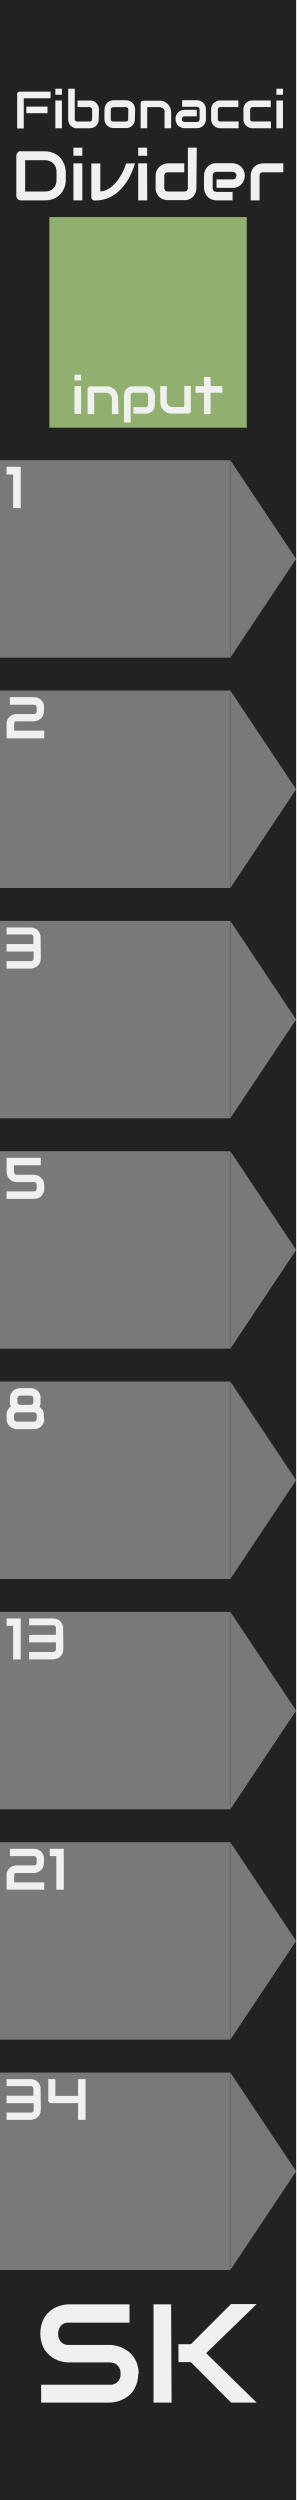
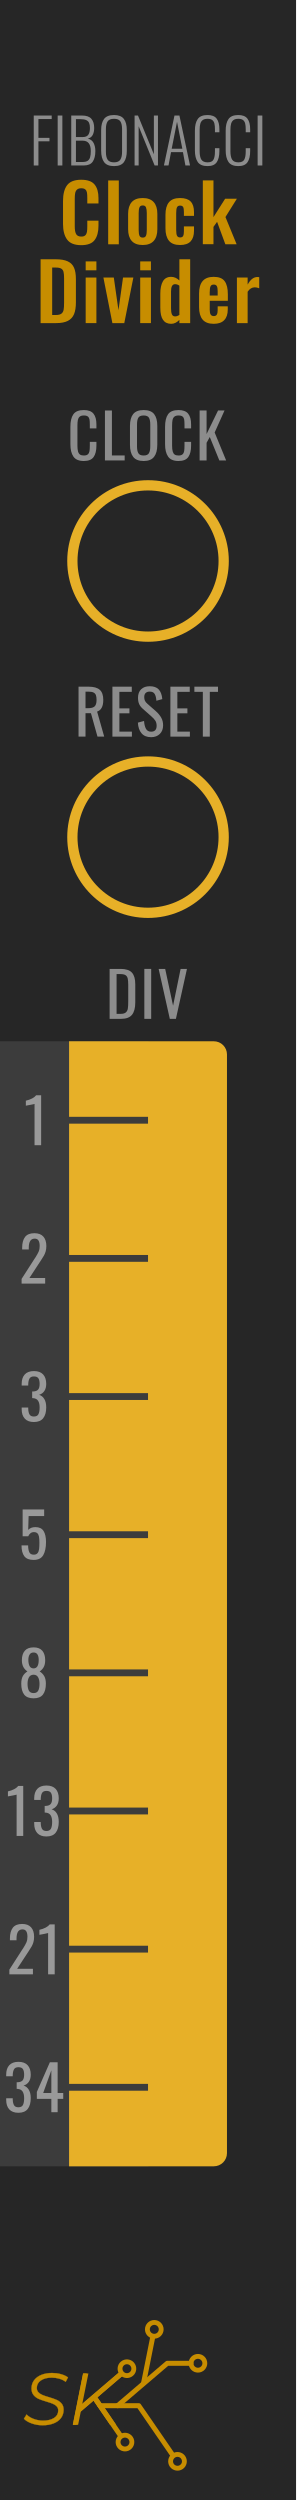
- <svg xmlns="http://www.w3.org/2000/svg" id="SvgjsSvg1006" width="44.99" height="379.88" viewBox="0 0 44.99 379.88">
-   <path id="SvgjsRect1008" d="M0,.07H45V380H0Z" transform="translate(0 -0.07)" style="fill: #222" />
-   <path id="SvgjsRect1009" d="M7.5,33.06h30v32H7.5Z" transform="translate(0 -0.07)" style="fill: #91b06f" />
-   <path id="SvgjsRect1010" d="M0,70H35v30H0Z" transform="translate(0 -0.07)" style="fill: #797979" />
-   <path id="SvgjsPolygon1011" d="M35,70,45,85,35,100Z" transform="translate(0 -0.07)" style="fill: #797979" />
-   <path id="SvgjsRect1012" d="M0,105H35v30H0Z" transform="translate(0 -0.07)" style="fill: #797979" />
-   <path id="SvgjsPolygon1013" d="M35,105l10,15L35,135Z" transform="translate(0 -0.07)" style="fill: #797979" />
-   <path id="SvgjsRect1014" d="M0,140H35v30H0Z" transform="translate(0 -0.07)" style="fill: #797979" />
-   <path id="SvgjsPolygon1015" d="M35,140l10,15L35,170Z" transform="translate(0 -0.07)" style="fill: #797979" />
-   <path id="SvgjsRect1016" d="M0,175H35v30H0Z" transform="translate(0 -0.07)" style="fill: #797979" />
-   <path id="SvgjsPolygon1017" d="M35,175l10,15L35,205Z" transform="translate(0 -0.07)" style="fill: #797979" />
-   <path id="SvgjsRect1018" d="M0,210H35v30H0Z" transform="translate(0 -0.07)" style="fill: #797979" />
-   <path id="SvgjsPolygon1019" d="M35,210l10,15L35,240Z" transform="translate(0 -0.07)" style="fill: #797979" />
-   <path id="SvgjsRect1020" d="M0,245H35v30H0Z" transform="translate(0 -0.07)" style="fill: #797979" />
-   <path id="SvgjsPolygon1021" d="M35,245l10,15L35,275Z" transform="translate(0 -0.07)" style="fill: #797979" />
-   <path id="SvgjsRect1022" d="M0,280H35v30H0Z" transform="translate(0 -0.07)" style="fill: #797979" />
-   <path id="SvgjsPolygon1023" d="M35,280l10,15L35,310Z" transform="translate(0 -0.07)" style="fill: #797979" />
-   <path id="SvgjsRect1024" d="M0,315H35v30H0Z" transform="translate(0 -0.07)" style="fill: #797979" />
-   <path id="SvgjsPolygon1025" d="M35,315l10,15L35,345Z" transform="translate(0 -0.07)" style="fill: #797979" />
-   <g id="text4650">
-     <path id="path5271" d="M21,360.75a4.47,4.47,0,0,1-.21,1.45,4.32,4.32,0,0,1-.53,1.13,3.24,3.24,0,0,1-.78.83,4.6,4.6,0,0,1-.93.56,3.77,3.77,0,0,1-1,.32,4.06,4.06,0,0,1-.92.11H6.25v-2.71H16.69a1.53,1.53,0,0,0,1.2-.46,1.63,1.63,0,0,0,.44-1.23,2,2,0,0,0-.11-.68,1.58,1.58,0,0,0-.34-.55,1.17,1.17,0,0,0-.52-.35,1.7,1.7,0,0,0-.67-.13H10.47a4.58,4.58,0,0,1-1.42-.22,4.26,4.26,0,0,1-1.42-.77,4.1,4.1,0,0,1-1.08-1.36,5.13,5.13,0,0,1,0-4.1,4.07,4.07,0,0,1,2.5-2.13,4.86,4.86,0,0,1,1.42-.24h9.21V353H10.47a1.54,1.54,0,0,0-1.21.46,2,2,0,0,0,0,2.48,1.56,1.56,0,0,0,1.21.45h6.24a3.52,3.52,0,0,1,.92.12,4.19,4.19,0,0,1,1,.33,5.23,5.23,0,0,1,.93.59,3.19,3.19,0,0,1,.77.83,4.05,4.05,0,0,1,.54,1.13,4.66,4.66,0,0,1,.2,1.43Z" transform="translate(0 -0.07)" style="fill: #f0f0f0" />
-     <path id="path5273" d="M39,365.15H35.12L29,359H27.12v-2.72H29l6.09-6.1H39l-7.68,7.46Zm-12.93,0H23.33V350.22H26Z" transform="translate(0 -0.07)" style="fill: #f0f0f0" />
+ <svg xmlns="http://www.w3.org/2000/svg" width="45" height="380" viewBox="0 0 45 380" version="1.1" xml:space="preserve" style="fill-rule:evenodd;clip-rule:evenodd;stroke-miterlimit:1.5;">
+   <rect x="0" y="0" width="45" height="380" style="fill:#262626;" />
+   <rect x="0" y="158.274" width="22.572" height="171.004" style="fill:#3c3c3c;" />
+   <path d="M34.5,160.274c0,-0.531 -0.211,-1.039 -0.586,-1.415c-0.375,-0.375 -0.884,-0.585 -1.414,-0.585c-5.764,0 -22,0 -22,0l0,171.004c0,0 16.236,0 22,0c0.53,0 1.039,-0.211 1.414,-0.586c0.375,-0.375 0.586,-0.883 0.586,-1.414c0,-17.823 0,-149.181 0,-167.004Z" style="fill:#e7b028;" />
+   <path d="M22.5,170.276l-22.5,0" style="fill:none;stroke:#3c3c3c;stroke-width:1.04px;" />
+   <path d="M22.5,191.276l-22.5,0" style="fill:none;stroke:#3c3c3c;stroke-width:1.04px;" />
+   <path d="M22.5,212.275l-22.5,0" style="fill:none;stroke:#3c3c3c;stroke-width:1.04px;" />
+   <path d="M22.5,233.274l-22.5,0" style="fill:none;stroke:#3c3c3c;stroke-width:1.04px;" />
+   <path d="M22.5,254.273l-22.5,0" style="fill:none;stroke:#3c3c3c;stroke-width:1.04px;" />
+   <path d="M22.5,275.272l-22.5,0" style="fill:none;stroke:#3c3c3c;stroke-width:1.04px;" />
+   <path d="M22.5,296.271l-22.5,0" style="fill:none;stroke:#3c3c3c;stroke-width:1.04px;" />
+   <path d="M22.5,317.27l-22.5,0" style="fill:none;stroke:#3c3c3c;stroke-width:1.04px;" />
+   <path d="M16.661,147.273l1.65,0c0.819,0 1.398,0.187 1.739,0.562c0.341,0.375 0.511,0.959 0.511,1.753l0,2.794c0,0.837 -0.167,1.461 -0.502,1.87c-0.334,0.41 -0.889,0.614 -1.664,0.614l-1.734,0l0,-7.594Zm1.659,6.835c0.369,0 0.636,-0.072 0.802,-0.216c0.166,-0.144 0.269,-0.339 0.309,-0.586c0.041,-0.247 0.061,-0.62 0.061,-1.12l0,-2.466c0,-0.431 -0.026,-0.761 -0.08,-0.989c-0.053,-0.228 -0.164,-0.397 -0.332,-0.506c-0.169,-0.109 -0.432,-0.164 -0.788,-0.164l-0.572,0l0,6.047l0.6,0Z" style="fill:#8c8c8c;fill-rule:nonzero;" />
+   <rect x="21.939" y="147.273" width="1.041" height="7.594" style="fill:#8c8c8c;fill-rule:nonzero;" />
+   <path d="M24.114,147.273l0.994,0l1.2,5.596l1.144,-5.596l0.965,0l-1.678,7.593l-0.928,0l-1.697,-7.593Z" style="fill:#8c8c8c;fill-rule:nonzero;" />
+   <path d="M5.251,167.792c-0.013,0.019 -0.202,0.063 -0.568,0.131c-0.365,0.069 -0.617,0.116 -0.754,0.141l0,-0.759c0.762,-0.182 1.284,-0.457 1.565,-0.825l0.76,0l0,7.593l-1.003,0l0,-6.281Z" style="fill:#999;fill-rule:nonzero;" />
+   <path d="M3.284,194.393l1.931,-3.01c0.094,-0.15 0.157,-0.243 0.188,-0.281c0.219,-0.35 0.378,-0.641 0.478,-0.872c0.1,-0.231 0.15,-0.509 0.15,-0.834c0,-0.363 -0.059,-0.641 -0.178,-0.835c-0.119,-0.193 -0.313,-0.29 -0.581,-0.29c-0.6,0 -0.9,0.465 -0.9,1.397l0,0.253l-1.003,0l0,-0.263c0,-0.712 0.146,-1.259 0.44,-1.64c0.294,-0.382 0.766,-0.572 1.416,-0.572c0.6,0 1.053,0.17 1.359,0.511c0.306,0.34 0.46,0.823 0.46,1.448c0,0.306 -0.036,0.58 -0.108,0.821c-0.072,0.24 -0.158,0.448 -0.258,0.623c-0.1,0.175 -0.256,0.425 -0.469,0.75l-1.744,2.662l2.4,0l0,0.844l-3.581,0l0,-0.712Z" style="fill:#999;fill-rule:nonzero;" />
+   <path d="M5.151,216.147c-0.606,0 -1.067,-0.171 -1.382,-0.511c-0.316,-0.341 -0.474,-0.821 -0.474,-1.439l0,-0.254l0.994,0l0,0.169c0.012,0.388 0.08,0.685 0.201,0.891c0.122,0.206 0.343,0.309 0.661,0.309c0.338,0 0.568,-0.117 0.689,-0.351c0.122,-0.235 0.183,-0.583 0.183,-1.046c0,-0.425 -0.078,-0.757 -0.234,-0.998c-0.156,-0.241 -0.409,-0.374 -0.759,-0.399c-0.025,-0.006 -0.072,-0.009 -0.141,-0.009l0,-1.003l0.131,0c0.356,-0.013 0.613,-0.106 0.769,-0.281c0.156,-0.175 0.234,-0.466 0.234,-0.872c0,-0.375 -0.062,-0.658 -0.187,-0.849c-0.125,-0.19 -0.35,-0.286 -0.675,-0.286c-0.325,0 -0.549,0.104 -0.671,0.31c-0.121,0.206 -0.189,0.509 -0.201,0.909l0,0.16l-0.994,0l0,-0.254c0,-0.618 0.158,-1.096 0.474,-1.434c0.315,-0.337 0.779,-0.506 1.392,-0.506c0.612,0 1.076,0.17 1.392,0.511c0.316,0.34 0.473,0.82 0.473,1.439c0,0.444 -0.096,0.806 -0.29,1.087c-0.194,0.282 -0.46,0.472 -0.797,0.572c0.344,0.106 0.611,0.322 0.801,0.647c0.191,0.325 0.286,0.744 0.286,1.256c0,0.707 -0.151,1.255 -0.454,1.646c-0.303,0.39 -0.777,0.586 -1.421,0.586Z" style="fill:#999;fill-rule:nonzero;" />
+   <path d="M5.109,237.108c-0.656,0 -1.126,-0.186 -1.411,-0.558c-0.284,-0.372 -0.426,-0.92 -0.426,-1.645l1.003,0c0,0.425 0.058,0.766 0.173,1.022c0.116,0.256 0.342,0.384 0.68,0.384c0.256,0 0.447,-0.075 0.572,-0.225c0.125,-0.15 0.205,-0.348 0.239,-0.595c0.034,-0.247 0.051,-0.577 0.051,-0.989c0,-0.381 -0.02,-0.686 -0.06,-0.914c-0.041,-0.228 -0.122,-0.403 -0.244,-0.525c-0.122,-0.122 -0.305,-0.183 -0.549,-0.183c-0.193,0 -0.364,0.059 -0.511,0.178c-0.146,0.119 -0.257,0.269 -0.332,0.45l-0.854,0l0,-4.069l3.272,0l0,1.004l-2.362,0l-0.066,2.1c0.269,-0.282 0.635,-0.422 1.097,-0.422c0.581,0 0.995,0.198 1.242,0.595c0.247,0.397 0.371,0.948 0.371,1.655c0,0.862 -0.141,1.534 -0.422,2.015c-0.282,0.482 -0.769,0.722 -1.463,0.722Z" style="fill:#999;fill-rule:nonzero;" />
+   <path d="M5.106,258.145c-0.662,0 -1.141,-0.191 -1.434,-0.572c-0.294,-0.381 -0.441,-0.931 -0.441,-1.65c0,-0.481 0.08,-0.866 0.239,-1.153c0.16,-0.288 0.392,-0.525 0.699,-0.713c-0.563,-0.375 -0.844,-0.94 -0.844,-1.697c0,-0.618 0.147,-1.1 0.44,-1.443c0.294,-0.344 0.741,-0.516 1.341,-0.516c0.594,0 1.036,0.172 1.327,0.516c0.29,0.343 0.436,0.825 0.436,1.443c0,0.407 -0.072,0.746 -0.216,1.018c-0.144,0.271 -0.353,0.498 -0.628,0.679c0.306,0.194 0.54,0.435 0.703,0.722c0.162,0.288 0.244,0.669 0.244,1.144c0,0.712 -0.147,1.261 -0.441,1.645c-0.294,0.385 -0.769,0.577 -1.425,0.577Zm0,-4.547c0.519,-0.006 0.778,-0.438 0.778,-1.294c0,-0.337 -0.061,-0.609 -0.183,-0.815c-0.121,-0.207 -0.32,-0.31 -0.595,-0.31c-0.275,0 -0.476,0.103 -0.605,0.31c-0.128,0.206 -0.192,0.478 -0.192,0.815c0,0.375 0.06,0.683 0.178,0.924c0.119,0.24 0.325,0.364 0.619,0.37Zm0,3.75c0.338,0 0.572,-0.124 0.703,-0.37c0.131,-0.247 0.197,-0.593 0.197,-1.036c0,-0.407 -0.07,-0.738 -0.211,-0.994c-0.14,-0.256 -0.37,-0.388 -0.689,-0.394c-0.325,0.006 -0.559,0.138 -0.703,0.394c-0.144,0.256 -0.216,0.587 -0.216,0.994c0,0.443 0.068,0.789 0.202,1.036c0.134,0.246 0.373,0.37 0.717,0.37Z" style="fill:#999;fill-rule:nonzero;" />
+   <path d="M2.526,272.778c-0.012,0.019 -0.201,0.063 -0.567,0.132c-0.365,0.068 -0.617,0.115 -0.754,0.14l0,-0.759c0.762,-0.181 1.284,-0.456 1.565,-0.825l0.76,0l0,7.594l-1.004,0l0,-6.282Z" style="fill:#999;fill-rule:nonzero;" />
+   <path d="M7.055,279.144c-0.607,0 -1.068,-0.17 -1.383,-0.511c-0.316,-0.341 -0.474,-0.82 -0.474,-1.439l0,-0.253l0.994,0l0,0.169c0.013,0.387 0.08,0.684 0.202,0.89c0.121,0.206 0.342,0.31 0.661,0.31c0.337,0 0.567,-0.118 0.689,-0.352c0.121,-0.234 0.182,-0.583 0.182,-1.045c0,-0.425 -0.078,-0.758 -0.234,-0.999c-0.156,-0.24 -0.409,-0.373 -0.759,-0.398c-0.025,-0.006 -0.072,-0.01 -0.141,-0.01l0,-1.003l0.131,0c0.357,-0.012 0.613,-0.106 0.769,-0.281c0.156,-0.175 0.234,-0.466 0.234,-0.872c0,-0.375 -0.062,-0.658 -0.187,-0.848c-0.125,-0.191 -0.35,-0.286 -0.675,-0.286c-0.325,0 -0.549,0.103 -0.67,0.309c-0.122,0.206 -0.189,0.51 -0.202,0.91l0,0.159l-0.994,0l0,-0.253c0,-0.619 0.158,-1.097 0.474,-1.435c0.315,-0.337 0.779,-0.506 1.392,-0.506c0.612,0 1.076,0.17 1.392,0.511c0.316,0.341 0.474,0.82 0.474,1.439c0,0.444 -0.097,0.806 -0.291,1.088c-0.194,0.281 -0.459,0.472 -0.797,0.572c0.344,0.106 0.611,0.321 0.802,0.646c0.19,0.325 0.286,0.744 0.286,1.257c0,0.706 -0.152,1.254 -0.455,1.645c-0.303,0.391 -0.777,0.586 -1.42,0.586Z" style="fill:#999;fill-rule:nonzero;" />
+   <path d="M1.424,299.388l1.931,-3.009c0.094,-0.15 0.157,-0.244 0.188,-0.281c0.219,-0.35 0.378,-0.641 0.478,-0.872c0.1,-0.231 0.15,-0.51 0.15,-0.835c0,-0.362 -0.059,-0.64 -0.178,-0.834c-0.119,-0.194 -0.313,-0.291 -0.581,-0.291c-0.6,0 -0.9,0.466 -0.9,1.397l0,0.253l-1.004,0l0,-0.262c0,-0.713 0.147,-1.259 0.441,-1.641c0.294,-0.381 0.766,-0.572 1.416,-0.572c0.6,0 1.053,0.171 1.359,0.511c0.306,0.341 0.459,0.824 0.459,1.449c0,0.306 -0.035,0.58 -0.107,0.82c-0.072,0.241 -0.158,0.449 -0.258,0.624c-0.1,0.175 -0.256,0.425 -0.469,0.75l-1.744,2.662l2.4,0l0,0.844l-3.581,0l0,-0.713Z" style="fill:#999;fill-rule:nonzero;" />
+   <path d="M7.312,293.82c-0.013,0.018 -0.202,0.062 -0.568,0.131c-0.365,0.069 -0.617,0.115 -0.754,0.14l0,-0.759c0.762,-0.181 1.284,-0.456 1.565,-0.825l0.76,0l0,7.594l-1.003,0l0,-6.281Z" style="fill:#999;fill-rule:nonzero;" />
+   <path d="M2.797,321.142c-0.606,0 -1.067,-0.17 -1.382,-0.511c-0.316,-0.34 -0.474,-0.82 -0.474,-1.439l0,-0.253l0.994,0l0,0.169c0.013,0.387 0.08,0.684 0.202,0.89c0.121,0.207 0.342,0.31 0.66,0.31c0.338,0 0.568,-0.117 0.69,-0.352c0.121,-0.234 0.182,-0.583 0.182,-1.045c0,-0.425 -0.078,-0.758 -0.234,-0.998c-0.156,-0.241 -0.409,-0.374 -0.759,-0.399c-0.025,-0.006 -0.072,-0.009 -0.141,-0.009l0,-1.003l0.131,0c0.356,-0.013 0.613,-0.107 0.769,-0.282c0.156,-0.175 0.234,-0.465 0.234,-0.872c0,-0.375 -0.062,-0.657 -0.187,-0.848c-0.125,-0.191 -0.35,-0.286 -0.675,-0.286c-0.325,0 -0.549,0.103 -0.67,0.309c-0.122,0.207 -0.189,0.51 -0.202,0.91l0,0.159l-0.994,0l0,-0.253c0,-0.619 0.158,-1.097 0.474,-1.434c0.315,-0.338 0.779,-0.507 1.392,-0.507c0.612,0 1.076,0.171 1.392,0.511c0.316,0.341 0.473,0.821 0.473,1.439c0,0.444 -0.096,0.807 -0.29,1.088c-0.194,0.281 -0.46,0.472 -0.797,0.572c0.344,0.106 0.611,0.322 0.802,0.647c0.19,0.325 0.285,0.743 0.285,1.256c0,0.706 -0.151,1.255 -0.454,1.645c-0.303,0.391 -0.777,0.586 -1.421,0.586Z" style="fill:#999;fill-rule:nonzero;" />
+   <path d="M7.804,319.023l-2.203,0l0,-1.05l1.978,-4.509l1.181,0l0,4.669l0.853,0l0,0.89l-0.853,0l0,2.035l-0.956,0l0,-2.035Zm0,-0.89l0,-3.45l-1.238,3.45l1.238,0Z" style="fill:#999;fill-rule:nonzero;" />
+   <g transform="matrix(1,0,0,1,-375.024,-292.896)">
+     <path d="M380.153,310.456l2.728,0l0,0.535l-2.016,0l0,2.859l1.678,0l0,0.525l-1.678,0l0,3.675l-0.712,0l0,-7.594Z" style="fill:#8c8c8c;fill-rule:nonzero;" />
+     <rect x="383.79" y="310.456" width="0.713" height="7.594" style="fill:#8c8c8c;fill-rule:nonzero;" />
+     <path d="M385.853,310.456l1.631,0c0.662,0 1.137,0.164 1.425,0.493c0.287,0.328 0.431,0.795 0.431,1.401c0,0.413 -0.075,0.766 -0.225,1.059c-0.15,0.294 -0.397,0.475 -0.741,0.544c0.413,0.113 0.707,0.341 0.882,0.685c0.175,0.343 0.262,0.75 0.262,1.218c0,0.682 -0.133,1.218 -0.398,1.608c-0.266,0.391 -0.73,0.586 -1.392,0.586l-1.875,0l0,-7.594Zm1.743,3.272c0.407,0 0.691,-0.117 0.853,-0.351c0.163,-0.235 0.244,-0.577 0.244,-1.027c0,-0.319 -0.042,-0.575 -0.126,-0.769c-0.085,-0.193 -0.232,-0.337 -0.441,-0.431c-0.209,-0.094 -0.505,-0.141 -0.886,-0.141l-0.675,0l0,2.719l1.031,0Zm-0.009,3.788c0.325,0 0.577,-0.058 0.755,-0.174c0.178,-0.115 0.303,-0.292 0.375,-0.529c0.072,-0.238 0.107,-0.557 0.107,-0.957c0,-1.05 -0.406,-1.575 -1.218,-1.575l-1.041,0l0,3.235l1.022,0Z" style="fill:#8c8c8c;fill-rule:nonzero;" />
+     <path d="M392.359,318.144c-0.713,0 -1.217,-0.203 -1.514,-0.61c-0.297,-0.406 -0.446,-0.981 -0.446,-1.725l0,-3.15c0,-0.737 0.15,-1.301 0.45,-1.692c0.3,-0.39 0.804,-0.586 1.51,-0.586c0.694,0 1.19,0.197 1.49,0.591c0.3,0.394 0.45,0.956 0.45,1.687l0,3.16c0,0.744 -0.146,1.317 -0.44,1.72c-0.294,0.403 -0.794,0.605 -1.5,0.605Zm0,-0.572c0.462,0 0.781,-0.136 0.956,-0.408c0.175,-0.272 0.263,-0.67 0.263,-1.195l0,-3.441c0,-0.525 -0.086,-0.919 -0.258,-1.181c-0.172,-0.263 -0.492,-0.394 -0.961,-0.394c-0.475,0 -0.8,0.13 -0.975,0.389c-0.175,0.26 -0.263,0.655 -0.263,1.186l0,3.441c0,0.531 0.088,0.931 0.263,1.2c0.175,0.269 0.5,0.403 0.975,0.403Z" style="fill:#8c8c8c;fill-rule:nonzero;" />
+     <path d="M395.481,310.456l0.515,0l2.419,5.897l0,-5.897l0.619,0l0,7.594l-0.506,0l-2.429,-5.962l0,5.962l-0.618,0l0,-7.594Z" style="fill:#8c8c8c;fill-rule:nonzero;" />
+     <path d="M401.546,310.456l0.75,0l1.613,7.594l-0.703,0l-0.375,-2.034l-1.81,0l-0.384,2.034l-0.694,0l1.603,-7.594Zm1.191,5.044l-0.806,-4.097l-0.807,4.097l1.613,0Z" style="fill:#8c8c8c;fill-rule:nonzero;" />
+     <path d="M406.571,318.144c-0.712,0 -1.211,-0.21 -1.495,-0.628c-0.284,-0.419 -0.427,-1 -0.427,-1.744l0,-3.019c0,-0.762 0.143,-1.348 0.427,-1.758c0.284,-0.409 0.783,-0.614 1.495,-0.614c0.65,0 1.113,0.185 1.388,0.553c0.275,0.369 0.412,0.904 0.412,1.604l0,0.459l-0.675,0l0,-0.441c0,-0.362 -0.028,-0.657 -0.084,-0.886c-0.056,-0.228 -0.166,-0.404 -0.328,-0.529c-0.163,-0.125 -0.397,-0.188 -0.703,-0.188c-0.332,0 -0.585,0.069 -0.76,0.206c-0.175,0.138 -0.293,0.327 -0.356,0.568c-0.062,0.24 -0.094,0.548 -0.094,0.923l0,3.234c0,0.588 0.089,1.016 0.268,1.285c0.178,0.269 0.492,0.403 0.942,0.403c0.443,0 0.74,-0.136 0.89,-0.408c0.15,-0.272 0.225,-0.686 0.225,-1.242l0,-0.497l0.675,0l0,0.45c0,0.725 -0.134,1.284 -0.403,1.678c-0.269,0.394 -0.734,0.591 -1.397,0.591Z" style="fill:#8c8c8c;fill-rule:nonzero;" />
+     <path d="M411.249,318.144c-0.712,0 -1.21,-0.21 -1.495,-0.628c-0.284,-0.419 -0.426,-1 -0.426,-1.744l0,-3.019c0,-0.762 0.142,-1.348 0.426,-1.758c0.285,-0.409 0.783,-0.614 1.495,-0.614c0.65,0 1.113,0.185 1.388,0.553c0.275,0.369 0.412,0.904 0.412,1.604l0,0.459l-0.675,0l0,-0.441c0,-0.362 -0.028,-0.657 -0.084,-0.886c-0.056,-0.228 -0.166,-0.404 -0.328,-0.529c-0.163,-0.125 -0.397,-0.188 -0.703,-0.188c-0.331,0 -0.585,0.069 -0.76,0.206c-0.175,0.138 -0.293,0.327 -0.356,0.568c-0.062,0.24 -0.094,0.548 -0.094,0.923l0,3.234c0,0.588 0.09,1.016 0.268,1.285c0.178,0.269 0.492,0.403 0.942,0.403c0.444,0 0.74,-0.136 0.89,-0.408c0.15,-0.272 0.225,-0.686 0.225,-1.242l0,-0.497l0.675,0l0,0.45c0,0.725 -0.134,1.284 -0.403,1.678c-0.268,0.394 -0.734,0.591 -1.397,0.591Z" style="fill:#8c8c8c;fill-rule:nonzero;" />
+     <rect x="414.184" y="310.456" width="0.713" height="7.594" style="fill:#8c8c8c;fill-rule:nonzero;" />
+     <path d="M387.37,330.161c-1.007,0 -1.719,-0.281 -2.139,-0.844c-0.419,-0.564 -0.629,-1.36 -0.629,-2.39l0,-3.462c0,-1.062 0.208,-1.869 0.623,-2.42c0.416,-0.551 1.13,-0.827 2.145,-0.827c0.95,0 1.625,0.24 2.024,0.719c0.399,0.479 0.599,1.17 0.599,2.072l0,0.815l-1.701,0l0,-0.838c0,-0.344 -0.016,-0.613 -0.048,-0.809c-0.032,-0.196 -0.114,-0.355 -0.246,-0.479c-0.131,-0.124 -0.337,-0.186 -0.617,-0.186c-0.287,0 -0.503,0.066 -0.646,0.198c-0.144,0.132 -0.238,0.307 -0.282,0.527c-0.044,0.219 -0.066,0.505 -0.066,0.856l0,4.205c0,0.551 0.072,0.948 0.216,1.192c0.144,0.244 0.403,0.365 0.778,0.365c0.272,0 0.474,-0.064 0.605,-0.191c0.132,-0.128 0.216,-0.298 0.252,-0.509c0.036,-0.212 0.054,-0.494 0.054,-0.845l0,-0.874l1.701,0l0,0.778c0,0.935 -0.196,1.659 -0.587,2.174c-0.391,0.515 -1.07,0.773 -2.036,0.773Z" style="fill:#c78d00;fill-rule:nonzero;" />
+     <rect x="391.466" y="320.326" width="1.617" height="9.703" style="fill:#c78d00;fill-rule:nonzero;" />
+     <path d="M396.713,330.137c-0.742,0 -1.297,-0.206 -1.665,-0.617c-0.367,-0.411 -0.551,-1.008 -0.551,-1.791l0,-2.324c0,-0.782 0.184,-1.379 0.551,-1.791c0.368,-0.411 0.923,-0.617 1.665,-0.617c0.743,0 1.3,0.206 1.671,0.617c0.372,0.412 0.557,1.009 0.557,1.791l0,2.324c0,0.783 -0.185,1.38 -0.557,1.791c-0.371,0.411 -0.928,0.617 -1.671,0.617Zm0.012,-1.126c0.248,0 0.412,-0.098 0.491,-0.293c0.08,-0.196 0.12,-0.486 0.12,-0.869l0,-2.552c0,-0.383 -0.04,-0.674 -0.12,-0.874c-0.079,-0.2 -0.243,-0.299 -0.491,-0.299c-0.255,0 -0.423,0.099 -0.503,0.299c-0.08,0.2 -0.12,0.491 -0.12,0.874l0,2.552c0,0.383 0.04,0.673 0.12,0.869c0.08,0.195 0.248,0.293 0.503,0.293Z" style="fill:#c78d00;fill-rule:nonzero;" />
+     <path d="M402.391,330.137c-0.774,0 -1.337,-0.218 -1.689,-0.653c-0.351,-0.435 -0.527,-1.06 -0.527,-1.875l0,-2.084c0,-0.822 0.176,-1.449 0.527,-1.881c0.352,-0.431 0.915,-0.647 1.689,-0.647c0.735,0 1.272,0.176 1.612,0.528c0.339,0.351 0.509,0.886 0.509,1.605l0,0.575l-1.534,0l0,-0.611c0,-0.36 -0.042,-0.607 -0.125,-0.743c-0.084,-0.136 -0.234,-0.204 -0.45,-0.204c-0.231,0 -0.389,0.084 -0.473,0.252c-0.084,0.168 -0.126,0.475 -0.126,0.922l0,2.54c0,0.431 0.046,0.727 0.138,0.886c0.092,0.16 0.246,0.24 0.461,0.24c0.224,0 0.376,-0.074 0.456,-0.222c0.079,-0.147 0.119,-0.385 0.119,-0.712l0,-0.743l1.534,0l0,0.659c0,0.711 -0.172,1.25 -0.515,1.617c-0.344,0.367 -0.879,0.551 -1.606,0.551Z" style="fill:#c78d00;fill-rule:nonzero;" />
+     <path d="M405.853,320.314l1.618,0l0,5.582l1.772,-2.791l1.785,0l-1.737,2.779l1.701,4.145l-1.713,0l-1.257,-3.414l-0.551,0.767l0,2.635l-1.618,0l0,-9.703Z" style="fill:#c78d00;fill-rule:nonzero;" />
+     <path d="M381.194,332.305l2.288,0c0.783,0 1.398,0.106 1.845,0.318c0.447,0.211 0.765,0.535 0.952,0.97c0.188,0.435 0.282,1.012 0.282,1.731l0,3.534c0,0.735 -0.094,1.33 -0.282,1.785c-0.187,0.455 -0.501,0.796 -0.94,1.024c-0.439,0.228 -1.034,0.341 -1.785,0.341l-2.36,0l0,-9.703Zm2.312,8.47c0.392,0 0.675,-0.068 0.851,-0.204c0.175,-0.136 0.287,-0.326 0.335,-0.569c0.048,-0.244 0.072,-0.605 0.072,-1.084l0,-3.714c0,-0.431 -0.028,-0.758 -0.084,-0.982c-0.056,-0.224 -0.174,-0.389 -0.353,-0.497c-0.18,-0.108 -0.461,-0.162 -0.845,-0.162l-0.527,0l0,7.212l0.551,0Z" style="fill:#c78d00;fill-rule:nonzero;" />
+     <path d="M388.046,332.629l1.63,0l0,1.353l-1.63,0l0,-1.353Zm0,2.455l1.63,0l0,6.924l-1.63,0l0,-6.924Z" style="fill:#c78d00;fill-rule:nonzero;" />
+     <path d="M390.742,335.084l1.581,0l0.707,4.972l0.694,-4.972l1.57,0l-1.378,6.924l-1.809,0l-1.365,-6.924Z" style="fill:#c78d00;fill-rule:nonzero;" />
+     <path d="M396.336,332.629l1.629,0l0,1.353l-1.629,0l0,-1.353Zm0,2.455l1.629,0l0,6.924l-1.629,0l0,-6.924Z" style="fill:#c78d00;fill-rule:nonzero;" />
+     <path d="M401.056,342.116c-0.559,0 -0.977,-0.197 -1.252,-0.593c-0.276,-0.395 -0.413,-1.02 -0.413,-1.874l0,-2.121c0,-0.782 0.129,-1.403 0.389,-1.863c0.259,-0.459 0.681,-0.688 1.264,-0.688c0.447,0 0.862,0.183 1.246,0.551l0,-3.223l1.641,0l0,9.703l-1.641,0l0,-0.491c-0.384,0.4 -0.795,0.599 -1.234,0.599Zm0.587,-1.126c0.207,0 0.423,-0.076 0.647,-0.227l0,-4.445c-0.208,-0.151 -0.424,-0.227 -0.647,-0.227c-0.416,0 -0.623,0.363 -0.623,1.09l0,2.587c0,0.392 0.044,0.693 0.132,0.905c0.087,0.211 0.251,0.317 0.491,0.317Z" style="fill:#c78d00;fill-rule:nonzero;" />
+     <path d="M407.512,342.116c-0.766,0 -1.329,-0.213 -1.689,-0.641c-0.359,-0.427 -0.539,-1.06 -0.539,-1.898l0,-2.061c0,-0.846 0.182,-1.481 0.545,-1.904c0.364,-0.424 0.925,-0.635 1.683,-0.635c0.783,0 1.336,0.219 1.66,0.659c0.323,0.439 0.485,1.102 0.485,1.988l0,0.994l-2.755,0l0,1.366c0,0.335 0.049,0.579 0.149,0.731c0.1,0.151 0.258,0.227 0.473,0.227c0.208,0 0.358,-0.074 0.45,-0.221c0.092,-0.148 0.137,-0.374 0.137,-0.677l0,-0.587l1.534,0l0,0.479c0,0.711 -0.18,1.252 -0.539,1.623c-0.36,0.372 -0.891,0.557 -1.594,0.557Zm0.599,-4.3l0,-0.659c0,-0.36 -0.043,-0.617 -0.131,-0.773c-0.088,-0.156 -0.244,-0.233 -0.468,-0.233c-0.231,0 -0.391,0.083 -0.479,0.251c-0.088,0.168 -0.131,0.479 -0.131,0.935l0,0.479l1.209,0Z" style="fill:#c78d00;fill-rule:nonzero;" />
+     <path d="M411.034,335.084l1.63,0l0,1.067c0.231,-0.408 0.467,-0.701 0.706,-0.881c0.24,-0.18 0.507,-0.269 0.803,-0.269c0.104,0 0.188,0.008 0.251,0.024l0,1.689c-0.255,-0.096 -0.479,-0.144 -0.67,-0.144c-0.432,0 -0.795,0.224 -1.09,0.671l0,4.767l-1.63,0l0,-6.924Z" style="fill:#c78d00;fill-rule:nonzero;" />
  </g>
-   <g id="text5205">
-     <path id="path5340" d="M10,27.4a3.18,3.18,0,0,1-.89,2.24,3.14,3.14,0,0,1-1,.65,3.59,3.59,0,0,1-1.25.23H3.17a1.28,1.28,0,0,1-.27-.05.61.61,0,0,1-.36-.36.66.66,0,0,1-.06-.27v-6.1a.63.63,0,0,1,.06-.27.64.64,0,0,1,.14-.22.67.67,0,0,1,.22-.19.62.62,0,0,1,.27,0H6.82a3.35,3.35,0,0,1,1.25.24,2.83,2.83,0,0,1,1,.65,3.14,3.14,0,0,1,.65,1A3.45,3.45,0,0,1,10,26.18ZM8.59,26.18a2,2,0,0,0-.13-.73,1.62,1.62,0,0,0-.92-.91,1.8,1.8,0,0,0-.72-.13h-3v4.76h3a2,2,0,0,0,.72-.11,1.62,1.62,0,0,0,.92-.91,2,2,0,0,0,.13-.73Z" transform="translate(0 -0.07)" style="fill: #f0f0f0" />
-     <path id="path5342" d="M12.51,23.74H11.16V22.51h1.35Zm0,6.78H11.16V24.89h1.35Z" transform="translate(0 -0.07)" style="fill: #f0f0f0" />
-     <path id="path5344" d="M20.51,24.89A10.38,10.38,0,0,1,20,26.3a9.82,9.82,0,0,1-.7,1.32,8.38,8.38,0,0,1-.9,1.16,5.6,5.6,0,0,1-1.08.92,5.05,5.05,0,0,1-2.81.83.57.57,0,0,1-.26,0,.55.55,0,0,1-.22-.14.58.58,0,0,1-.15-.21,1.22,1.22,0,0,1,0-.27v-5h1.36v4.24a2.15,2.15,0,0,0,.93-.22,3.6,3.6,0,0,0,.87-.56,5.16,5.16,0,0,0,.75-.8,7.06,7.06,0,0,0,.62-.92,8,8,0,0,0,.46-.93,6.48,6.48,0,0,0,.28-.81Z" transform="translate(0 -0.07)" style="fill: #f0f0f0" />
-     <path id="path5346" d="M22.37,23.74H21V22.51h1.35Zm0,6.78H21V24.89h1.35Z" transform="translate(0 -0.07)" style="fill: #f0f0f0" />
-     <path id="path5348" d="M29.84,28.62a2.72,2.72,0,0,1-.08.63,2.47,2.47,0,0,1-.24.49,1.76,1.76,0,0,1-.74.6,2.16,2.16,0,0,1-.43.14H25.5a2.28,2.28,0,0,1-.63-.09,2.12,2.12,0,0,1-.48-.23,2,2,0,0,1-.36-.35,1.63,1.63,0,0,1-.24-.4,2.3,2.3,0,0,1-.14-.42,1.92,1.92,0,0,1,0-.41V26.79a1.89,1.89,0,0,1,.19-.88,1.84,1.84,0,0,1,.48-.59,1.86,1.86,0,0,1,.62-.33,2.11,2.11,0,0,1,.61-.1H28v1.36H25.51a.56.56,0,0,0-.41.14.53.53,0,0,0-.14.4v1.82a.64.64,0,0,0,.13.42.56.56,0,0,0,.41.14H28a.49.49,0,0,0,.55-.42.28.28,0,0,0,0-.13V22.51h1.35Z" transform="translate(0 -0.07)" style="fill: #f0f0f0" />
-     <path id="path5350" d="M37.2,26.76a2.16,2.16,0,0,1-.1.61,2,2,0,0,1-.32.6,2,2,0,0,1-.58.46,1.83,1.83,0,0,1-.86.19H32.9V27.33h2.44a.58.58,0,0,0,.43-.16.66.66,0,0,0,.15-.42.51.51,0,0,0-.18-.42.59.59,0,0,0-.4-.15H32.9a.54.54,0,0,0-.43.17.57.57,0,0,0-.15.42v1.89a.56.56,0,0,0,.16.42.66.66,0,0,0,.43.15h2.43v1.29H32.9a2.51,2.51,0,0,1-.61-.1,1.79,1.79,0,0,1-.61-.32A2,2,0,0,1,31,28.66v-1.9a2.11,2.11,0,0,1,.1-.61,1.93,1.93,0,0,1,.32-.6,1.53,1.53,0,0,1,.58-.49,1.76,1.76,0,0,1,.87-.19H35.3a2,2,0,0,1,1.21.42,2,2,0,0,1,.47.58A2.09,2.09,0,0,1,37.2,26.76Z" transform="translate(0 -0.07)" style="fill: #f0f0f0" />
-     <path id="path5352" d="M43.05,26.25H40a.5.5,0,0,0-.42.14.53.53,0,0,0-.14.4v3.73H38.09V26.79a2.18,2.18,0,0,1,.09-.63,2.16,2.16,0,0,1,.24-.48,1.29,1.29,0,0,1,.34-.36,2.06,2.06,0,0,1,.4-.25,2.13,2.13,0,0,1,.43-.13,1.75,1.75,0,0,1,.4-.05h3.06Z" transform="translate(0 -0.07)" style="fill: #f0f0f0" />
-   </g>
-   <g id="text5209">
-     <path id="path5317" d="M12.32,57.87h-1V57h1Zm0,5.09h-1V58.74h1Z" transform="translate(0 -0.07)" style="fill: #f0f0f0" />
-     <path id="path5319" d="M18,63H17V60.62a.73.73,0,0,0-.07-.36.8.8,0,0,0-.46-.44.77.77,0,0,0-.34-.07H14.31V63h-1V59.24a.6.6,0,0,1,0-.19.36.36,0,0,1,.11-.16.34.34,0,0,1,.17-.11h2.88a1.88,1.88,0,0,1,.42.14,1.47,1.47,0,0,1,.4.24,1.26,1.26,0,0,1,.33.36,1.74,1.74,0,0,1,.32,1.1Z" transform="translate(0 -0.07)" style="fill: #f0f0f0" />
-     <path id="path5321" d="M23.52,61.53a1.59,1.59,0,0,1-.07.48,1,1,0,0,1-.17.36,1.33,1.33,0,0,1-.26.27,1.49,1.49,0,0,1-.3.18,1.73,1.73,0,0,1-.32.11H20.26v-1H22.1a.45.45,0,0,0,.3-.1.45.45,0,0,0,.1-.31V60.17a.35.35,0,0,0-.1-.31.38.38,0,0,0-.3-.11H20.27a.41.41,0,0,0-.31.11.38.38,0,0,0-.11.3v4.12h-1V60.16a1.84,1.84,0,0,1,.06-.47,1.22,1.22,0,0,1,.18-.36,1,1,0,0,1,.26-.27,1.17,1.17,0,0,1,.3-.19,1.31,1.31,0,0,1,.32-.1h2.14a1.76,1.76,0,0,1,.46.06,2.1,2.1,0,0,1,.42.22,1.27,1.27,0,0,1,.27.25,1.57,1.57,0,0,1,.18.31,1.19,1.19,0,0,1,.1.32.76.76,0,0,1,0,.3Z" transform="translate(0 -0.07)" style="fill: #f0f0f0" />
-     <path id="path5323" d="M29,62.45a.34.34,0,0,1,0,.2.62.62,0,0,1-.11.17l-.16.1H25.83a3.45,3.45,0,0,1-.42-.14,1.63,1.63,0,0,1-.4-.24,1.46,1.46,0,0,1-.34-.36,1.77,1.77,0,0,1-.23-.48,2.16,2.16,0,0,1-.09-.62V58.74h1v2.31a1.13,1.13,0,0,0,.06.36,1,1,0,0,0,.19.27.79.79,0,0,0,.62.23H28v-3.2h1Z" transform="translate(0 -0.07)" style="fill: #f0f0f0" />
-     <path id="path5325" d="M33.81,59.75H32V63H31V59.75h-1.3v-1H31V57.36h1v1.38h1.77Z" transform="translate(0 -0.07)" style="fill: #f0f0f0" />
-   </g>
-   <g id="text856">
-     <path id="path875" d="M7.22,17.27H4v-1H7.22ZM7.68,15H3.61v4.59h-1V14.47a.34.34,0,0,1,0-.2.54.54,0,0,1,.1-.16A.5.5,0,0,1,2.88,14h4.8Z" transform="translate(0 -0.07)" style="fill: #f0f0f0" />
-     <path id="path877" d="M9.41,14.47h-1v-.92h1Zm0,5.09h-1V15.34h1Z" transform="translate(0 -0.07)" style="fill: #f0f0f0" />
-     <path id="path879" d="M15,18.13a1.61,1.61,0,0,1,0,.31,1.7,1.7,0,0,1-.1.32,1.49,1.49,0,0,1-.18.3,1.33,1.33,0,0,1-.27.26,1.54,1.54,0,0,1-.83.24H11.48a1.21,1.21,0,0,1-.32-.11.92.92,0,0,1-.3-.18A1.11,1.11,0,0,1,10.6,19a1.19,1.19,0,0,1-.17-.36,1.3,1.3,0,0,1-.07-.48V13.55h1v4.58a.4.4,0,0,0,.11.31.41.41,0,0,0,.3.1H13.6a.37.37,0,0,0,.29-.11.46.46,0,0,0,.11-.3V16.76a.46.46,0,0,0-.11-.3.46.46,0,0,0-.29-.11H11.79v-1h2.13a2,2,0,0,1,.32.1,1.37,1.37,0,0,1,.3.19,1.66,1.66,0,0,1,.26.27,1.49,1.49,0,0,1,.17.36,1.84,1.84,0,0,1,.07.47Z" transform="translate(0 -0.07)" style="fill: #f0f0f0" />
-     <path id="path881" d="M20.5,18.13a1.3,1.3,0,0,1-.07.48,1.19,1.19,0,0,1-.17.36,1,1,0,0,1-.26.27.83.83,0,0,1-.3.18,1.1,1.1,0,0,1-.32.11H17.24A1.38,1.38,0,0,1,16,18.77a1.41,1.41,0,0,1-.13-.67V16.76a1.56,1.56,0,0,1,.16-.7,1.38,1.38,0,0,1,1.28-.76H19.1a1.37,1.37,0,0,1,.67.14,1.09,1.09,0,0,1,.44.35,1.35,1.35,0,0,1,.24.46,1.26,1.26,0,0,1,.08.47Zm-1-1.36a.42.42,0,0,0-.1-.32.48.48,0,0,0-.31-.1H17.25a.41.41,0,0,0-.31.11.46.46,0,0,0-.11.3v1.37a.38.38,0,0,0,.32.41h1.92a.35.35,0,0,0,.41-.3.21.21,0,0,0,0-.11Z" transform="translate(0 -0.07)" style="fill: #f0f0f0" />
-     <path id="path883" d="M26,19.56H25V17.22a.73.73,0,0,0,0-.36.8.8,0,0,0-.18-.27.57.57,0,0,0-.28-.17.77.77,0,0,0-.34-.07H22.37v3.21h-1V15.84a.61.61,0,0,1,0-.19.55.55,0,0,1,.27-.27h2.89a1.88,1.88,0,0,1,.42.14,1.76,1.76,0,0,1,.74.6,1.77,1.77,0,0,1,.23.48,2.16,2.16,0,0,1,.09.62Z" transform="translate(0 -0.07)" style="fill: #f0f0f0" />
-     <path id="path885" d="M31.29,18.16a1.46,1.46,0,0,1-.3.9,1.24,1.24,0,0,1-.44.35,1.3,1.3,0,0,1-.64.14H28.06a1.41,1.41,0,0,1-.45-.07,1.35,1.35,0,0,1-.46-.24,1.34,1.34,0,0,1-.34-.44,1.32,1.32,0,0,1-.14-.65,1.43,1.43,0,0,1,.07-.46,1.31,1.31,0,0,1,.24-.45,1.21,1.21,0,0,1,.43-.35,1.46,1.46,0,0,1,.65-.14H29.9v1H28.06a.39.39,0,0,0-.32.13.51.51,0,0,0-.11.31.37.37,0,0,0,.13.31.51.51,0,0,0,.31.11H29.9a.47.47,0,0,0,.32-.12.52.52,0,0,0,.11-.32V16.74a.39.39,0,0,0-.13-.32.42.42,0,0,0-.3-.12H27.67v-1H29.9a1.37,1.37,0,0,1,.45.07,1.31,1.31,0,0,1,.45.24,1.35,1.35,0,0,1,.49,1.09Z" transform="translate(0 -0.07)" style="fill: #f0f0f0" />
-     <path id="path887" d="M36.26,19.56H33.51a1.49,1.49,0,0,1-.47-.07,1.29,1.29,0,0,1-.46-.25,1.39,1.39,0,0,1-.36-.44,1.42,1.42,0,0,1-.14-.67V16.76a1.61,1.61,0,0,1,0-.31,2.07,2.07,0,0,1,.29-.62,1.6,1.6,0,0,1,.27-.25A2.53,2.53,0,0,1,33,15.4a1.84,1.84,0,0,1,.47-.06h2.75v1H33.51a.45.45,0,0,0-.31.1.47.47,0,0,0-.1.32v1.36a.35.35,0,0,0,.3.41h2.86Z" transform="translate(0 -0.07)" style="fill: #f0f0f0" />
-     <path id="path889" d="M41.17,19.56H38.41a1.43,1.43,0,0,1-.46-.07,1.15,1.15,0,0,1-.46-.25,1.39,1.39,0,0,1-.36-.44,1.42,1.42,0,0,1-.14-.67V16.76a1.61,1.61,0,0,1,0-.31,1.15,1.15,0,0,1,.11-.31,1.24,1.24,0,0,1,.45-.56,1.29,1.29,0,0,1,.83-.24h2.76v1H38.41a.36.36,0,0,0-.4.31.2.2,0,0,0,0,.11v1.36a.35.35,0,0,0,.3.41h2.86Z" transform="translate(0 -0.07)" style="fill: #f0f0f0" />
-     <path id="path891" d="M43,14.47H42v-.92h1Zm0,5.09H42V15.34h1Z" transform="translate(0 -0.07)" style="fill: #f0f0f0" />
-   </g>
-   <g id="_1" data-name=" 1">
-     <path d="M3.15,77.27H2v-5.1H1V71H3.15Z" transform="translate(0 -0.07)" style="fill: #f0f0f0" />
-   </g>
-   <g id="_2" data-name=" 2">
-     <path d="M6.72,112.26H1v-2.09a1.93,1.93,0,0,1,0-.34,1.65,1.65,0,0,1,.11-.36,1.68,1.68,0,0,1,.2-.34,2,2,0,0,1,.3-.28,1.2,1.2,0,0,1,.41-.2,1.82,1.82,0,0,1,.52-.08H5.12a.4.4,0,0,0,.34-.11.42.42,0,0,0,.12-.34v-.5a.44.44,0,0,0-.12-.34.41.41,0,0,0-.33-.12H1.51V106H5.13a1.86,1.86,0,0,1,.52.07,3.11,3.11,0,0,1,.41.2,2.06,2.06,0,0,1,.3.29,1.38,1.38,0,0,1,.2.33,1.18,1.18,0,0,1,.12.36,1.82,1.82,0,0,1,0,.33v.51a1.57,1.57,0,0,1-.16.74,1.46,1.46,0,0,1-.4.49,1.5,1.5,0,0,1-.51.28,1.88,1.88,0,0,1-.52.08H2.58a.41.41,0,0,0-.22,0,.32.32,0,0,0-.13.1,1,1,0,0,0-.07.15v1.17H6.72Z" transform="translate(0 -0.07)" style="fill: #f0f0f0" />
-   </g>
-   <g id="_3" data-name=" 3">
-     <path d="M6.21,145.66a1.7,1.7,0,0,1-.16.74,1.46,1.46,0,0,1-.4.49,1.39,1.39,0,0,1-.51.27,1.54,1.54,0,0,1-.52.09H1v-1.13H4.62A.44.44,0,0,0,5,146a.47.47,0,0,0,.11-.34v-1H1v-1.14H5.07v-1a.4.4,0,0,0-.33-.46h0a.24.24,0,0,0-.12,0H1V141H4.62a1.86,1.86,0,0,1,.52.07,2.22,2.22,0,0,1,.41.2,1.51,1.51,0,0,1,.5.62,2.53,2.53,0,0,1,.12.36,1.82,1.82,0,0,1,0,.33Z" transform="translate(0 -0.07)" style="fill: #f0f0f0" />
-   </g>
-   <g id="_5" data-name=" 5">
-     <path d="M6.72,180.65a1.93,1.93,0,0,1,0,.34,1.12,1.12,0,0,1-.12.35,2.33,2.33,0,0,1-.2.34,1,1,0,0,1-.3.28,1.2,1.2,0,0,1-.41.2,1.81,1.81,0,0,1-.51.08H1v-1.13H5.14a.39.39,0,0,0,.32-.13.5.5,0,0,0,.12-.33v-.5a.47.47,0,0,0-.11-.34.44.44,0,0,0-.34-.12H2.58a1.57,1.57,0,0,1-.74-.16,1.48,1.48,0,0,1-.75-.91A1.54,1.54,0,0,1,1,178.1V176H6.2v1.13H2.13v1a.42.42,0,0,0,.12.34.44.44,0,0,0,.33.11H5.14a1.52,1.52,0,0,1,.51.09,1.67,1.67,0,0,1,.51.27,1.76,1.76,0,0,1,.4.5,1.57,1.57,0,0,1,.16.74Z" transform="translate(0 -0.07)" style="fill: #f0f0f0" />
-   </g>
-   <g id="_8" data-name=" 8">
-     <path d="M6.72,215.64a1.93,1.93,0,0,1,0,.34,1.12,1.12,0,0,1-.12.35,2.33,2.33,0,0,1-.2.34,2,2,0,0,1-.3.28,1.2,1.2,0,0,1-.41.2,1.88,1.88,0,0,1-.52.08H2.58a1.48,1.48,0,0,1-.51-.09,1.3,1.3,0,0,1-.52-.27,1.44,1.44,0,0,1-.39-.49,1.6,1.6,0,0,1-.16-.74v-.5a2,2,0,0,1,0-.35,1.37,1.37,0,0,1,.11-.36,2.39,2.39,0,0,1,.21-.34,1.58,1.58,0,0,1,.3-.28,1.65,1.65,0,0,1-.11-.36,2.16,2.16,0,0,1,0-.36v-.5a1.57,1.57,0,0,1,.16-.74,1.33,1.33,0,0,1,.39-.49,1.3,1.3,0,0,1,.52-.27,1.48,1.48,0,0,1,.51-.09H4.62a1.86,1.86,0,0,1,.52.07,2.22,2.22,0,0,1,.41.2,1.55,1.55,0,0,1,.61,1,1.93,1.93,0,0,1,0,.34v.5a1.59,1.59,0,0,1-.15.74,1.32,1.32,0,0,1,.26.22,1.46,1.46,0,0,1,.21.28,1.94,1.94,0,0,1,.15.36,1.7,1.7,0,0,1,0,.45Zm-1.14-.5a.42.42,0,0,0-.12-.34.45.45,0,0,0-.33-.12H2.58a.46.46,0,0,0-.33.13.5.5,0,0,0-.12.33v.5a.42.42,0,0,0,.13.33.39.39,0,0,0,.32.13H5.13a.42.42,0,0,0,.33-.13.5.5,0,0,0,.12-.33Zm-.51-2.55a.47.47,0,0,0-.11-.34.47.47,0,0,0-.34-.12H3.1a.42.42,0,0,0-.34.12.47.47,0,0,0-.11.34v.5a.48.48,0,0,0,.11.34.44.44,0,0,0,.33.11H4.62a.39.39,0,0,0,.45-.32h0a.29.29,0,0,0,0-.13Z" transform="translate(0 -0.07)" style="fill: #f0f0f0" />
-   </g>
-   <g id="_13" data-name=" 13">
-     <path d="M3.15,252.22H2v-5.1H1V246H3.15Z" transform="translate(0 -0.07)" style="fill: #f0f0f0" />
-     <path d="M9.63,250.63a1.73,1.73,0,0,1-.16.74,1.44,1.44,0,0,1-.91.76,1.52,1.52,0,0,1-.51.09H4.43v-1.13H8.05a.44.44,0,0,0,.34-.12.48.48,0,0,0,.11-.34v-1H4.43v-1.14H8.5v-1a.4.4,0,0,0-.33-.46H4.43V246H8.05a1.86,1.86,0,0,1,.52.07,1.36,1.36,0,0,1,.4.2,1.18,1.18,0,0,1,.3.29,1.15,1.15,0,0,1,.21.33,1.89,1.89,0,0,1,.11.36,1.82,1.82,0,0,1,0,.33Z" transform="translate(0 -0.07)" style="fill: #f0f0f0" />
-   </g>
-   <g id="_21" data-name=" 21">
-     <path d="M6.72,287.21H1v-2.09a1.93,1.93,0,0,1,0-.34,1.37,1.37,0,0,1,.11-.36,1.45,1.45,0,0,1,.2-.34,1.58,1.58,0,0,1,.3-.28,1,1,0,0,1,.41-.2,1.82,1.82,0,0,1,.52-.08H5.12a.4.4,0,0,0,.34-.11.44.44,0,0,0,.12-.34v-.5a.42.42,0,0,0-.12-.34.41.41,0,0,0-.33-.12H1.51V281H5.13a1.86,1.86,0,0,1,.52.07,2.22,2.22,0,0,1,.41.2,1.64,1.64,0,0,1,.3.29,1.38,1.38,0,0,1,.2.33,1.09,1.09,0,0,1,.12.36,1.93,1.93,0,0,1,0,.34v.5a1.6,1.6,0,0,1-.16.74,1.57,1.57,0,0,1-.4.49,1.7,1.7,0,0,1-.51.28,1.88,1.88,0,0,1-.52.08H2.36a.28.28,0,0,0-.13.11.61.61,0,0,0-.07.14v1.17H6.72Z" transform="translate(0 -0.07)" style="fill: #f0f0f0" />
-     <path d="M9.69,287.21H8.56v-5.1h-1V281H9.69Z" transform="translate(0 -0.07)" style="fill: #f0f0f0" />
-   </g>
-   <g id="_34" data-name=" 34">
-     <path d="M6.21,320.61a1.69,1.69,0,0,1-.16.73,1.37,1.37,0,0,1-.4.49,1.26,1.26,0,0,1-.51.27,1.54,1.54,0,0,1-.52.09H1v-1.12H4.62A.47.47,0,0,0,5,321a.48.48,0,0,0,.11-.34v-1H1v-1.14H5.07v-1a.4.4,0,0,0-.33-.46H1V316H4.62a1.55,1.55,0,0,1,.52.07,1.42,1.42,0,0,1,.41.2,1.45,1.45,0,0,1,.5.62,1.9,1.9,0,0,1,.12.36,1.82,1.82,0,0,1,0,.33Z" transform="translate(0 -0.07)" style="fill: #f0f0f0" />
-     <path d="M13,322.19H11.86v-2.54h-4a.41.41,0,0,1-.22,0,.59.59,0,0,1-.18-.13.36.36,0,0,1-.12-.18.41.41,0,0,1,0-.22V316H8.41v2.54h3.45V316H13Z" transform="translate(0 -0.07)" style="fill: #f0f0f0" />
+   <circle cx="22.5" cy="85.27" r="11.5" style="fill:none;stroke:#e7b028;stroke-width:1.56px;stroke-linejoin:bevel;" />
+   <path d="M12.744,70.072c-0.75,0 -1.278,-0.224 -1.585,-0.671c-0.306,-0.447 -0.459,-1.064 -0.459,-1.851l0,-2.681c0,-0.832 0.15,-1.463 0.45,-1.894c0.3,-0.431 0.831,-0.647 1.594,-0.647c0.681,0 1.17,0.184 1.467,0.553c0.297,0.369 0.445,0.913 0.445,1.631l0,0.6l-1.003,0l0,-0.534c0,-0.35 -0.015,-0.619 -0.047,-0.806c-0.031,-0.188 -0.111,-0.338 -0.239,-0.45c-0.128,-0.113 -0.333,-0.169 -0.614,-0.169c-0.287,0 -0.501,0.061 -0.642,0.183c-0.141,0.122 -0.233,0.29 -0.277,0.506c-0.043,0.216 -0.065,0.505 -0.065,0.867l0,3.01c0,0.387 0.031,0.69 0.093,0.909c0.063,0.219 0.165,0.375 0.305,0.469c0.141,0.093 0.336,0.14 0.586,0.14c0.269,0 0.469,-0.059 0.6,-0.178c0.131,-0.119 0.214,-0.281 0.249,-0.487c0.034,-0.207 0.051,-0.488 0.051,-0.844l0,-0.563l1.003,0l0,0.563c0,0.756 -0.142,1.336 -0.426,1.739c-0.285,0.403 -0.78,0.605 -1.486,0.605Z" style="fill:#8c8c8c;fill-rule:nonzero;" />
+   <path d="M15.95,62.394l1.059,0l0,6.834l1.941,0l0,0.759l-3,0l0,-7.593Z" style="fill:#8c8c8c;fill-rule:nonzero;" />
+   <path d="M21.837,70.072c-0.743,0 -1.276,-0.211 -1.598,-0.633c-0.322,-0.422 -0.483,-1.033 -0.483,-1.833l0,-2.878c0,-0.788 0.163,-1.384 0.488,-1.791c0.325,-0.406 0.856,-0.609 1.593,-0.609c0.738,0 1.268,0.205 1.59,0.614c0.321,0.409 0.482,1.005 0.482,1.786l0,2.887c0,0.788 -0.162,1.394 -0.487,1.819c-0.325,0.425 -0.853,0.638 -1.585,0.638Zm0,-0.835c0.394,0 0.66,-0.115 0.797,-0.347c0.138,-0.231 0.207,-0.581 0.207,-1.05l0,-3.328c0,-0.462 -0.069,-0.804 -0.207,-1.026c-0.137,-0.222 -0.403,-0.333 -0.797,-0.333c-0.399,0 -0.668,0.111 -0.806,0.333c-0.137,0.222 -0.206,0.564 -0.206,1.026l0,3.328c0,0.469 0.069,0.819 0.206,1.05c0.138,0.232 0.407,0.347 0.806,0.347Z" style="fill:#8c8c8c;fill-rule:nonzero;" />
+   <path d="M27.134,70.072c-0.75,0 -1.278,-0.224 -1.584,-0.671c-0.306,-0.447 -0.459,-1.064 -0.459,-1.851l0,-2.681c0,-0.832 0.15,-1.463 0.45,-1.894c0.3,-0.431 0.831,-0.647 1.593,-0.647c0.682,0 1.171,0.184 1.468,0.553c0.296,0.369 0.445,0.913 0.445,1.631l0,0.6l-1.003,0l0,-0.534c0,-0.35 -0.016,-0.619 -0.047,-0.806c-0.031,-0.188 -0.111,-0.338 -0.239,-0.45c-0.128,-0.113 -0.333,-0.169 -0.614,-0.169c-0.288,0 -0.502,0.061 -0.642,0.183c-0.141,0.122 -0.233,0.29 -0.277,0.506c-0.044,0.216 -0.066,0.505 -0.066,0.867l0,3.01c0,0.387 0.032,0.69 0.094,0.909c0.063,0.219 0.164,0.375 0.305,0.469c0.14,0.093 0.336,0.14 0.586,0.14c0.269,0 0.468,-0.059 0.6,-0.178c0.131,-0.119 0.214,-0.281 0.248,-0.487c0.035,-0.207 0.052,-0.488 0.052,-0.844l0,-0.563l1.003,0l0,0.563c0,0.756 -0.142,1.336 -0.427,1.739c-0.284,0.403 -0.779,0.605 -1.486,0.605Z" style="fill:#8c8c8c;fill-rule:nonzero;" />
+   <path d="M30.341,62.394l1.059,0l0,3.581l1.744,-3.581l0.984,0l-1.5,3.346l1.744,4.247l-1.031,0l-1.454,-3.562l-0.487,0.881l0,2.681l-1.059,0l0,-7.593Z" style="fill:#8c8c8c;fill-rule:nonzero;" />
+   <path d="M11.939,104.374l1.528,0c0.769,0 1.333,0.157 1.692,0.473c0.36,0.316 0.539,0.83 0.539,1.542c0,0.975 -0.312,1.566 -0.937,1.772l1.078,3.806l-1.022,0l-0.994,-3.562l-0.825,0l0,3.562l-1.059,0l0,-7.593Zm1.463,3.271c0.456,0 0.782,-0.09 0.979,-0.271c0.197,-0.182 0.296,-0.51 0.296,-0.985c0,-0.312 -0.035,-0.558 -0.104,-0.736c-0.068,-0.178 -0.19,-0.309 -0.365,-0.394c-0.175,-0.084 -0.422,-0.126 -0.741,-0.126l-0.469,0l0,2.512l0.404,0Z" style="fill:#8c8c8c;fill-rule:nonzero;" />
+   <path d="M17.086,104.374l2.944,0l0,0.787l-1.885,0l0,2.513l1.528,0l0,0.75l-1.528,0l0,2.784l1.903,0l0,0.759l-2.962,0l0,-7.593Z" style="fill:#8c8c8c;fill-rule:nonzero;" />
+   <path d="M22.973,112.052c-0.637,0 -1.123,-0.197 -1.457,-0.591c-0.335,-0.394 -0.521,-0.934 -0.558,-1.622l0.937,-0.253c0.032,0.488 0.127,0.881 0.286,1.181c0.16,0.3 0.424,0.45 0.792,0.45c0.275,0 0.483,-0.076 0.624,-0.229c0.14,-0.154 0.211,-0.374 0.211,-0.661c0,-0.313 -0.066,-0.572 -0.197,-0.778c-0.131,-0.207 -0.341,-0.435 -0.628,-0.685l-1.275,-1.125c-0.256,-0.225 -0.442,-0.467 -0.558,-0.726c-0.116,-0.26 -0.173,-0.577 -0.173,-0.952c0,-0.556 0.159,-0.987 0.478,-1.294c0.318,-0.306 0.753,-0.459 1.303,-0.459c0.6,0 1.053,0.159 1.359,0.478c0.306,0.319 0.491,0.813 0.553,1.481l-0.9,0.244c-0.031,-0.444 -0.117,-0.786 -0.258,-1.027c-0.14,-0.24 -0.392,-0.36 -0.754,-0.36c-0.269,0 -0.475,0.07 -0.619,0.21c-0.144,0.141 -0.216,0.349 -0.216,0.624c0,0.225 0.038,0.414 0.113,0.567c0.075,0.153 0.203,0.308 0.384,0.464l1.285,1.125c0.331,0.294 0.595,0.613 0.792,0.956c0.197,0.344 0.295,0.735 0.295,1.172c0,0.557 -0.169,0.997 -0.506,1.322c-0.338,0.325 -0.775,0.488 -1.313,0.488Z" style="fill:#8c8c8c;fill-rule:nonzero;" />
+   <path d="M25.898,104.374l2.944,0l0,0.787l-1.884,0l0,2.513l1.528,0l0,0.75l-1.528,0l0,2.784l1.903,0l0,0.759l-2.963,0l0,-7.593Z" style="fill:#8c8c8c;fill-rule:nonzero;" />
+   <path d="M30.83,105.161l-1.285,0l0,-0.787l3.591,0l0,0.787l-1.247,0l0,6.806l-1.059,0l0,-6.806Z" style="fill:#8c8c8c;fill-rule:nonzero;" />
+   <circle cx="22.5" cy="127.247" r="11.5" style="fill:none;stroke:#e7b028;stroke-width:1.56px;stroke-linejoin:bevel;" />
+   <g>
+     <g transform="matrix(0.595095,0,0,0.595095,212.018,264.521)">
+       <path d="M-345.397,174.963c-0.962,0 -1.884,-0.156 -2.766,-0.468c-0.881,-0.313 -1.546,-0.713 -1.996,-1.2l0.675,-1.088c0.437,0.475 1.043,0.856 1.818,1.144c0.775,0.287 1.575,0.431 2.4,0.431c1.163,0 2.097,-0.228 2.803,-0.684c0.707,-0.456 1.06,-1.091 1.06,-1.903c0,-0.438 -0.131,-0.794 -0.394,-1.069c-0.262,-0.275 -0.594,-0.497 -0.994,-0.666c-0.4,-0.168 -0.943,-0.353 -1.631,-0.553c-0.812,-0.237 -1.472,-0.465 -1.978,-0.684c-0.506,-0.219 -0.938,-0.544 -1.294,-0.975c-0.356,-0.431 -0.534,-0.991 -0.534,-1.678c0,-0.813 0.222,-1.516 0.665,-2.11c0.444,-0.593 1.063,-1.05 1.857,-1.368c0.793,-0.319 1.703,-0.479 2.728,-0.479c0.787,0 1.537,0.097 2.25,0.291c0.712,0.194 1.319,0.472 1.819,0.834l-0.582,1.125c-0.475,-0.35 -1.018,-0.615 -1.631,-0.796c-0.612,-0.182 -1.256,-0.272 -1.931,-0.272c-1.15,0 -2.075,0.237 -2.775,0.712c-0.7,0.475 -1.05,1.119 -1.05,1.931c0,0.45 0.137,0.819 0.412,1.107c0.275,0.287 0.616,0.515 1.022,0.684c0.406,0.169 0.953,0.353 1.641,0.553c0.812,0.238 1.469,0.466 1.969,0.685c0.5,0.218 0.925,0.531 1.275,0.937c0.35,0.406 0.525,0.941 0.525,1.603c0,0.825 -0.229,1.535 -0.685,2.128c-0.456,0.594 -1.087,1.047 -1.894,1.36c-0.806,0.312 -1.734,0.468 -2.784,0.468Z" style="fill:#c78d00;fill-rule:nonzero;stroke:#c78d00;stroke-width:0.07px;stroke-miterlimit:1.414;" />
+       <path d="M-326.609,174.851l-1.557,0l-4.237,-6.188l-3.225,2.757l-0.694,3.431l-1.369,0l2.625,-13.125l1.369,0l-1.575,7.837l9.15,-7.837l1.819,0l-7.088,6.094l4.782,7.031Z" style="fill:#c78d00;fill-rule:nonzero;" />
+     </g>
+     <path d="M12.643,360.767l0.542,0l-1.56,7.808l-0.542,0l1.56,-7.808Z" style="fill:#c78d00;" />
+     <path d="M18.416,360.811l-6.42,5.483" style="fill:none;stroke:#c78d00;stroke-width:0.77px;stroke-linecap:round;stroke-linejoin:round;" />
+     <path d="M23.225,355.195l-1.399,7.004" style="fill:none;stroke:#c78d00;stroke-width:0.76px;stroke-linecap:round;stroke-linejoin:round;" />
+     <path d="M15.206,365.664l5.887,0l5.104,7.427" style="fill:none;stroke:#c78d00;stroke-width:0.76px;stroke-linecap:round;stroke-linejoin:round;" />
+     <path d="M26.176,372.955c0.645,-0.443 1.528,-0.28 1.971,0.365c0.443,0.645 0.28,1.528 -0.365,1.971c-0.645,0.443 -1.528,0.279 -1.971,-0.366c-0.443,-0.644 -0.279,-1.527 0.365,-1.97Zm0.418,0.607c0.309,-0.213 0.733,-0.134 0.946,0.175c0.213,0.31 0.134,0.734 -0.175,0.946c-0.31,0.213 -0.734,0.134 -0.947,-0.175c-0.212,-0.309 -0.134,-0.733 0.176,-0.946Z" style="fill:#c78d00;" />
+     <path d="M23.729,352.671c0.768,0.153 1.266,0.901 1.113,1.668c-0.154,0.767 -0.901,1.265 -1.668,1.112c-0.767,-0.153 -1.265,-0.901 -1.112,-1.668c0.153,-0.767 0.9,-1.265 1.667,-1.112Zm-0.144,0.723c0.368,0.073 0.607,0.432 0.534,0.8c-0.074,0.368 -0.432,0.608 -0.801,0.534c-0.368,-0.073 -0.607,-0.432 -0.533,-0.8c0.073,-0.369 0.432,-0.608 0.8,-0.534Z" style="fill:#c78d00;" />
+     <path d="M20.37,359.122c0.508,0.595 0.438,1.49 -0.157,1.998c-0.595,0.508 -1.49,0.438 -1.999,-0.157c-0.508,-0.595 -0.437,-1.49 0.158,-1.998c0.595,-0.508 1.49,-0.438 1.998,0.157Zm-0.56,0.479c0.243,0.285 0.21,0.715 -0.076,0.959c-0.285,0.244 -0.715,0.21 -0.959,-0.075c-0.244,-0.286 -0.21,-0.716 0.075,-0.96c0.286,-0.244 0.716,-0.21 0.96,0.076Z" style="fill:#c78d00;" />
+     <path d="M30.086,357.801c0.782,0 1.417,0.635 1.417,1.417c0,0.782 -0.635,1.417 -1.417,1.417c-0.783,0 -1.418,-0.635 -1.418,-1.417c0,-0.782 0.635,-1.417 1.418,-1.417Zm0,0.737c0.375,0 0.68,0.305 0.68,0.68c0,0.376 -0.305,0.68 -0.68,0.68c-0.376,0 -0.681,-0.304 -0.681,-0.68c0,-0.375 0.305,-0.68 0.681,-0.68Z" style="fill:#c78d00;" />
+     <path d="M18.337,370.246l-4.03,-5.887" style="fill:none;stroke:#c78d00;stroke-width:0.76px;stroke-linecap:round;stroke-linejoin:round;" />
+     <path d="M19.798,372.366c-0.645,0.442 -1.528,0.277 -1.97,-0.369c-0.442,-0.645 -0.277,-1.528 0.368,-1.97c0.646,-0.442 1.529,-0.277 1.971,0.369c0.442,0.645 0.276,1.528 -0.369,1.97Zm-0.416,-0.608c-0.31,0.212 -0.734,0.133 -0.946,-0.177c-0.212,-0.31 -0.133,-0.734 0.177,-0.946c0.31,-0.212 0.733,-0.133 0.946,0.177c0.212,0.31 0.132,0.734 -0.177,0.946Z" style="fill:#c78d00;" />
+     <path d="M17.884,365.664l7.548,-6.446l3.587,0" style="fill:none;stroke:#c78d00;stroke-width:0.76px;stroke-linecap:round;stroke-linejoin:round;" />
  </g>
</svg>
